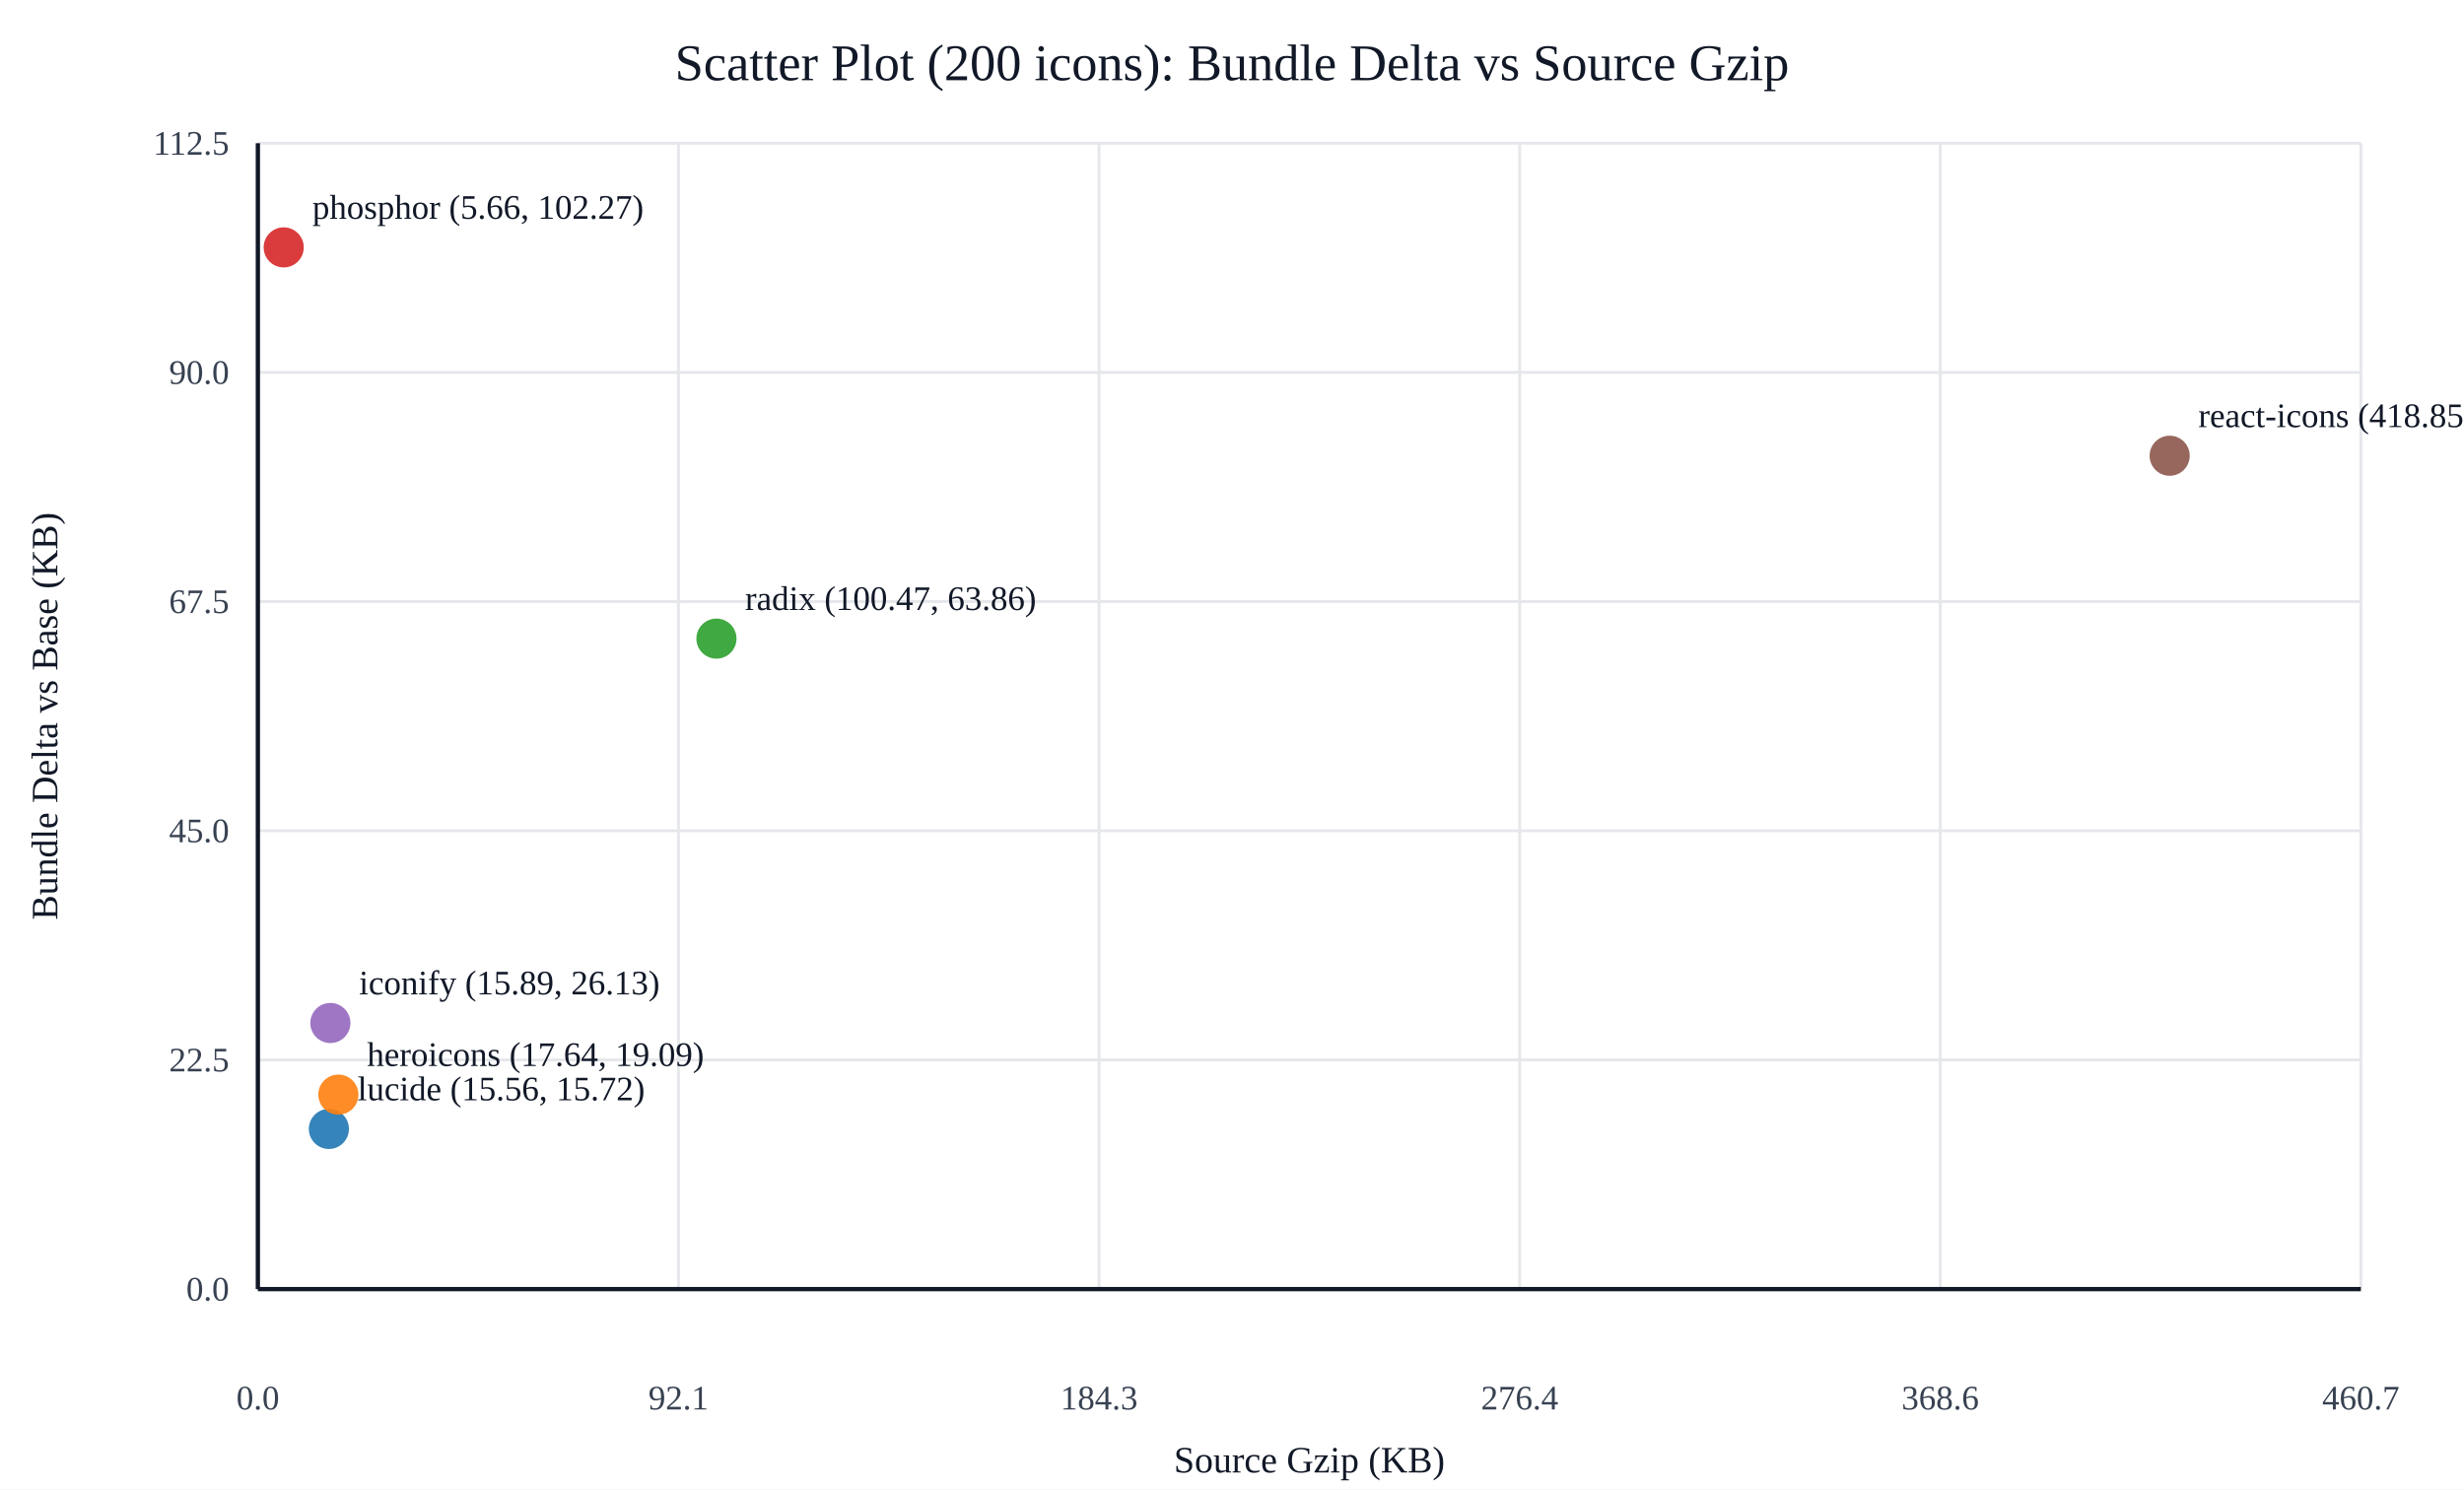
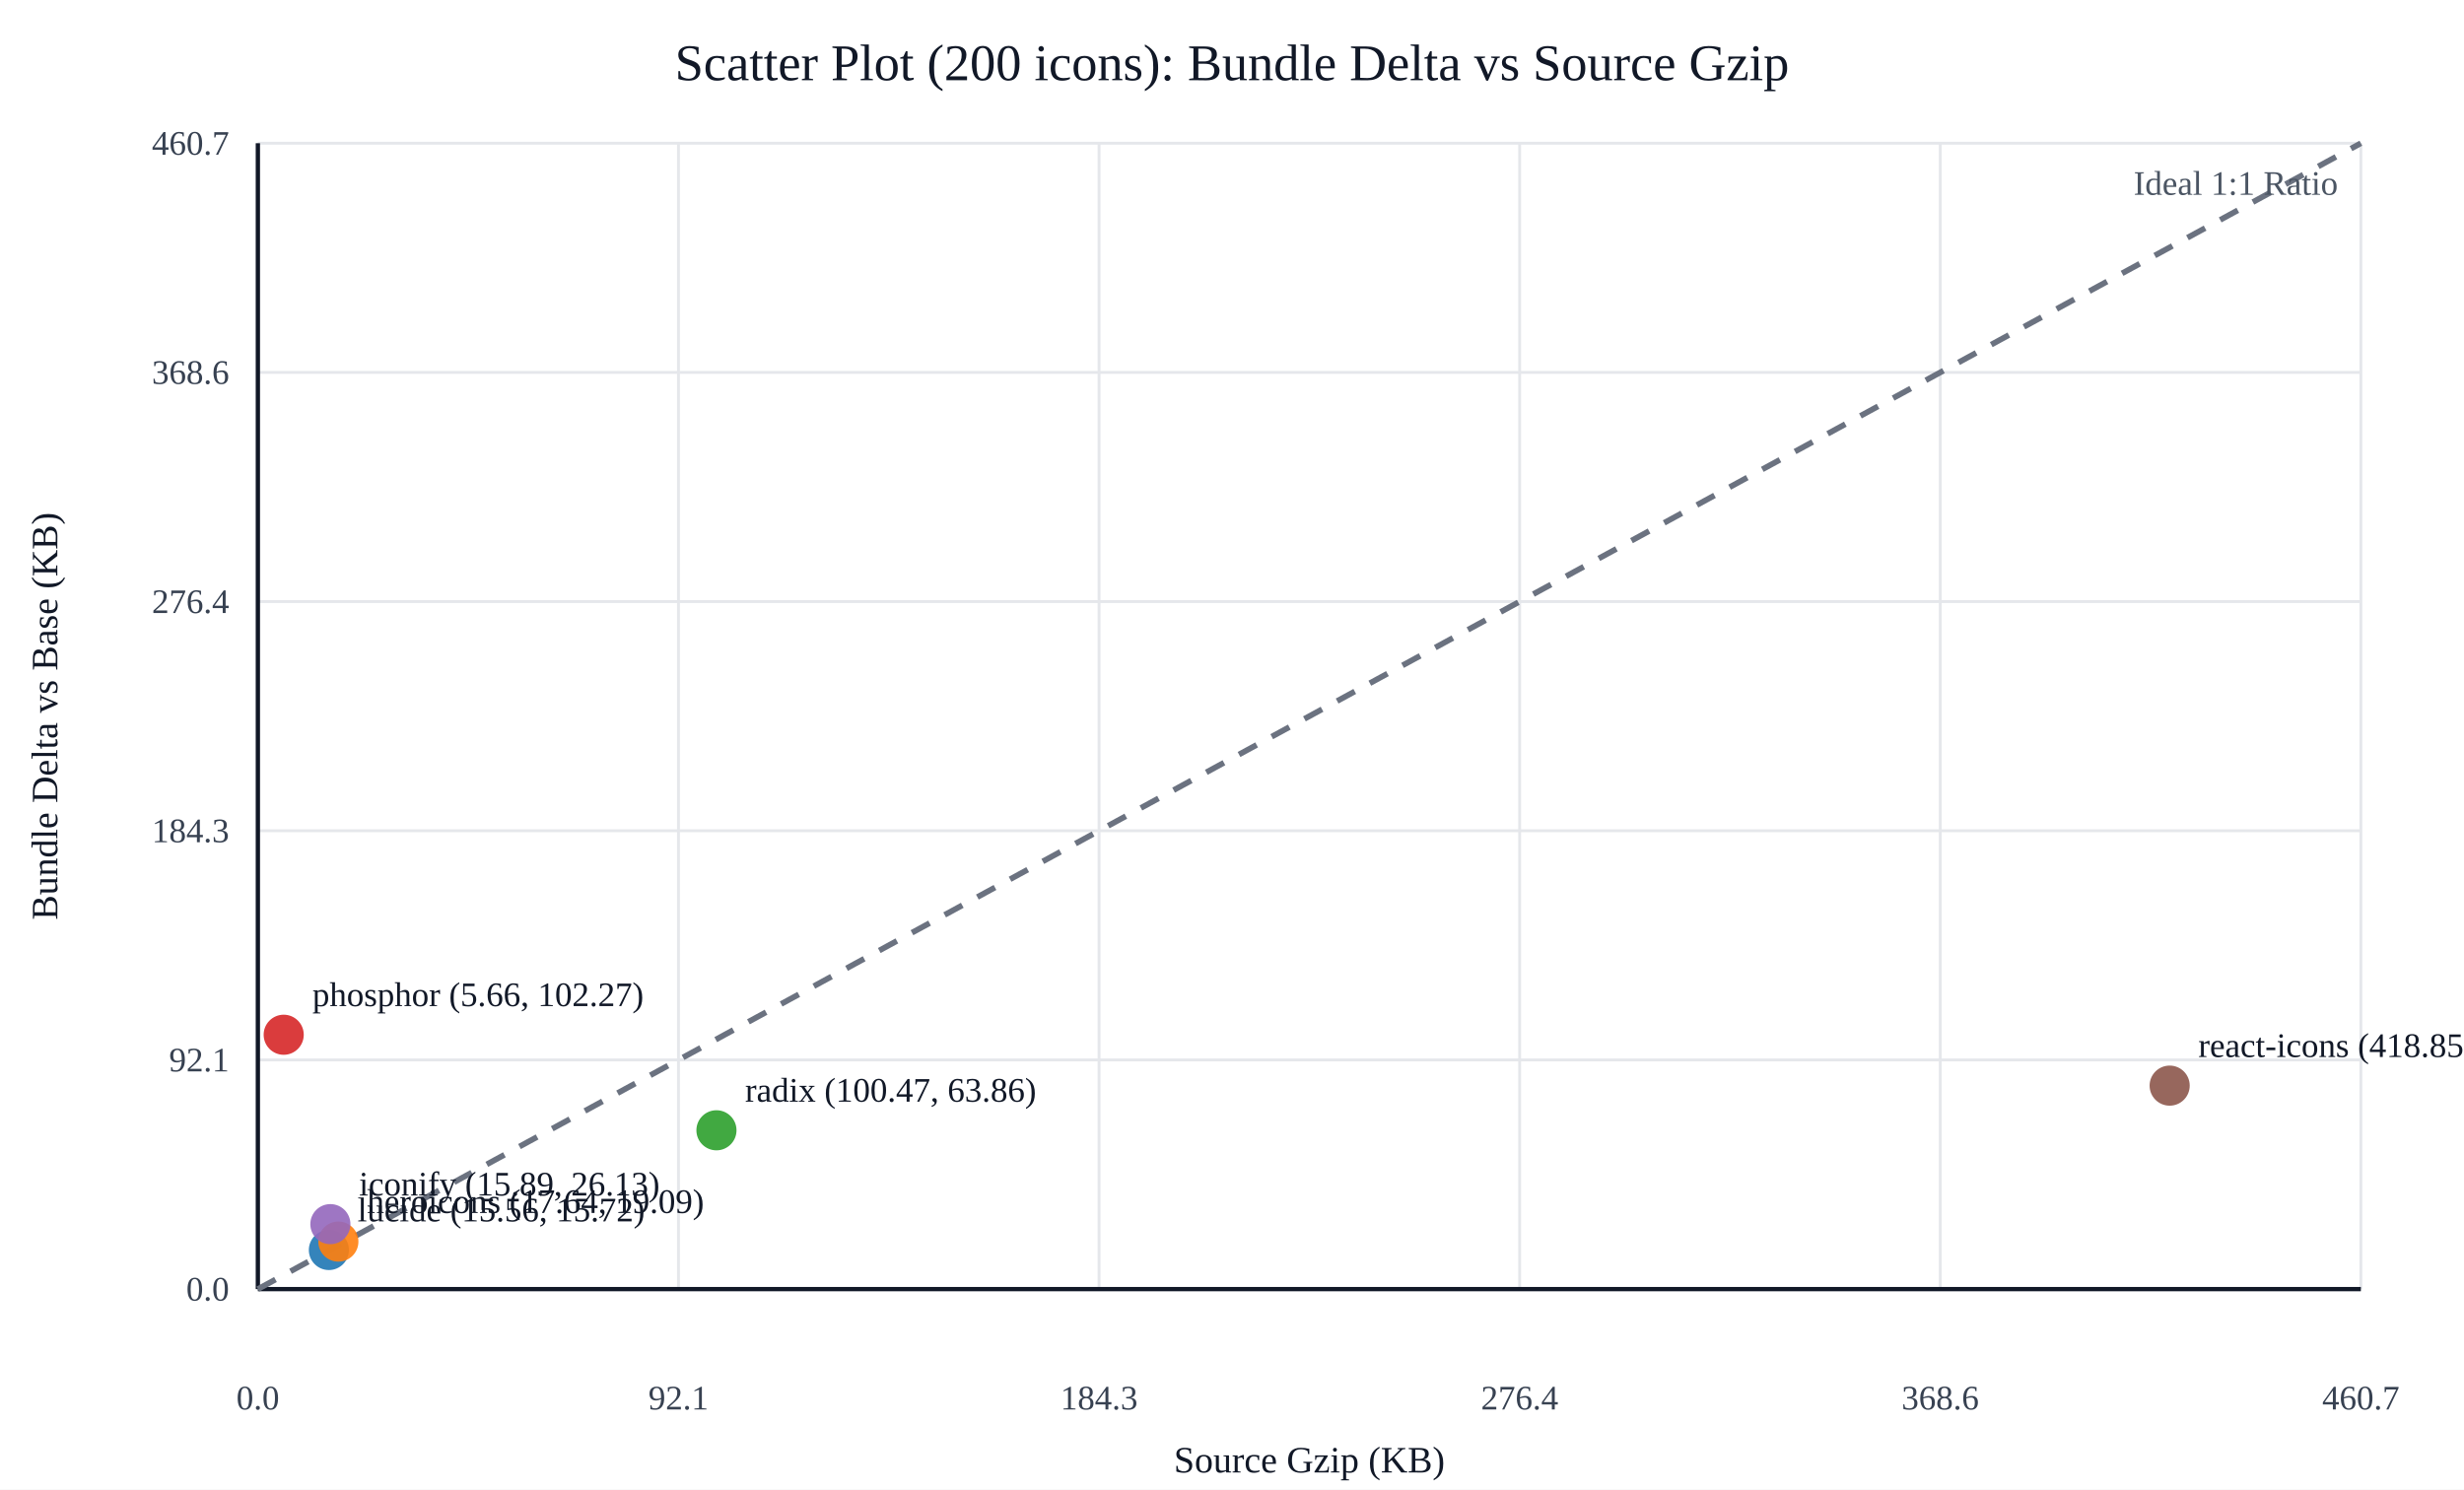
<svg xmlns="http://www.w3.org/2000/svg" width="860" height="520" viewBox="0 0 860 520" role="img" aria-label="Scatter plot for 200 icons">
  <rect x="0" y="0" width="860" height="520" fill="#ffffff" />
  <text x="430" y="28" text-anchor="middle" font-size="18" fill="#111827">Scatter Plot (200 icons): Bundle Delta vs Source Gzip</text>
  <line x1="90.00" y1="50" x2="90.00" y2="450" stroke="#e5e7eb" stroke-width="1" />
  <line x1="236.80" y1="50" x2="236.80" y2="450" stroke="#e5e7eb" stroke-width="1" />
  <line x1="383.60" y1="50" x2="383.60" y2="450" stroke="#e5e7eb" stroke-width="1" />
  <line x1="530.40" y1="50" x2="530.40" y2="450" stroke="#e5e7eb" stroke-width="1" />
  <line x1="677.20" y1="50" x2="677.20" y2="450" stroke="#e5e7eb" stroke-width="1" />
  <line x1="824.00" y1="50" x2="824.00" y2="450" stroke="#e5e7eb" stroke-width="1" />
  <line x1="90" y1="450.00" x2="824" y2="450.00" stroke="#e5e7eb" stroke-width="1" />
  <line x1="90" y1="370.00" x2="824" y2="370.00" stroke="#e5e7eb" stroke-width="1" />
  <line x1="90" y1="290.00" x2="824" y2="290.00" stroke="#e5e7eb" stroke-width="1" />
  <line x1="90" y1="210.00" x2="824" y2="210.00" stroke="#e5e7eb" stroke-width="1" />
  <line x1="90" y1="130.00" x2="824" y2="130.00" stroke="#e5e7eb" stroke-width="1" />
  <line x1="90" y1="50.00" x2="824" y2="50.00" stroke="#e5e7eb" stroke-width="1" />
  <line x1="90" y1="450" x2="824" y2="450" stroke="#111827" stroke-width="1.5" />
  <line x1="90" y1="50" x2="90" y2="450" stroke="#111827" stroke-width="1.5" />
+   <line x1="90.00" y1="450.00" x2="824.00" y2="50.00" stroke="#6b7280" stroke-width="2" stroke-dasharray="7 6" />
+   <text x="816.00" y="68.00" text-anchor="end" font-size="12" fill="#4b5563">Ideal 1:1 Ratio</text>
  <text x="90.00" y="492" text-anchor="middle" font-size="12" fill="#374151">0.0</text>
  <text x="236.80" y="492" text-anchor="middle" font-size="12" fill="#374151">92.1</text>
  <text x="383.60" y="492" text-anchor="middle" font-size="12" fill="#374151">184.3</text>
  <text x="530.40" y="492" text-anchor="middle" font-size="12" fill="#374151">276.4</text>
  <text x="677.20" y="492" text-anchor="middle" font-size="12" fill="#374151">368.6</text>
  <text x="824.00" y="492" text-anchor="middle" font-size="12" fill="#374151">460.7</text>
  <text x="80" y="454.00" text-anchor="end" font-size="12" fill="#374151">0.0</text>
-   <text x="80" y="374.00" text-anchor="end" font-size="12" fill="#374151">22.5</text>
-   <text x="80" y="294.00" text-anchor="end" font-size="12" fill="#374151">45.0</text>
-   <text x="80" y="214.00" text-anchor="end" font-size="12" fill="#374151">67.5</text>
-   <text x="80" y="134.00" text-anchor="end" font-size="12" fill="#374151">90.0</text>
-   <text x="80" y="54.00" text-anchor="end" font-size="12" fill="#374151">112.5</text>
+   <text x="80" y="374.00" text-anchor="end" font-size="12" fill="#374151">92.1</text>
+   <text x="80" y="294.00" text-anchor="end" font-size="12" fill="#374151">184.3</text>
+   <text x="80" y="214.00" text-anchor="end" font-size="12" fill="#374151">276.4</text>
+   <text x="80" y="134.00" text-anchor="end" font-size="12" fill="#374151">368.6</text>
+   <text x="80" y="54.00" text-anchor="end" font-size="12" fill="#374151">460.7</text>
  <text x="457" y="514" text-anchor="middle" font-size="13" fill="#111827">Source Gzip (KB)</text>
  <text x="20" y="250" text-anchor="middle" font-size="13" fill="#111827" transform="rotate(-90 20 250)">Bundle Delta vs Base (KB)</text>
-   <circle cx="114.79" cy="394.09" r="7" fill="#1f77b4" opacity="0.9" />
-   <text x="124.79" y="384.09" font-size="12" fill="#111827">lucide (15.56, 15.72)</text>
-   <circle cx="118.10" cy="382.11" r="7" fill="#ff7f0e" opacity="0.9" />
-   <text x="128.10" y="372.11" font-size="12" fill="#111827">heroicons (17.64, 19.09)</text>
-   <circle cx="250.06" cy="222.93" r="7" fill="#2ca02c" opacity="0.9" />
-   <text x="260.06" y="212.93" font-size="12" fill="#111827">radix (100.47, 63.86)</text>
-   <circle cx="99.02" cy="86.36" r="7" fill="#d62728" opacity="0.9" />
-   <text x="109.02" y="76.36" font-size="12" fill="#111827">phosphor (5.66, 102.27)</text>
-   <circle cx="115.31" cy="357.11" r="7" fill="#9467bd" opacity="0.9" />
-   <text x="125.31" y="347.11" font-size="12" fill="#111827">iconify (15.89, 26.13)</text>
-   <circle cx="757.27" cy="159.09" r="7" fill="#8c564b" opacity="0.9" />
-   <text x="767.27" y="149.09" font-size="12" fill="#111827">react-icons (418.85, 81.82)</text>
+   <circle cx="114.79" cy="436.35" r="7" fill="#1f77b4" opacity="0.9" />
+   <text x="124.79" y="426.35" font-size="12" fill="#111827">lucide (15.56, 15.72)</text>
+   <circle cx="118.10" cy="433.42" r="7" fill="#ff7f0e" opacity="0.9" />
+   <text x="128.10" y="423.42" font-size="12" fill="#111827">heroicons (17.64, 19.09)</text>
+   <circle cx="250.06" cy="394.56" r="7" fill="#2ca02c" opacity="0.9" />
+   <text x="260.06" y="384.56" font-size="12" fill="#111827">radix (100.47, 63.86)</text>
+   <circle cx="99.02" cy="361.21" r="7" fill="#d62728" opacity="0.9" />
+   <text x="109.02" y="351.21" font-size="12" fill="#111827">phosphor (5.66, 102.27)</text>
+   <circle cx="115.31" cy="427.32" r="7" fill="#9467bd" opacity="0.9" />
+   <text x="125.31" y="417.32" font-size="12" fill="#111827">iconify (15.89, 26.13)</text>
+   <circle cx="757.27" cy="378.97" r="7" fill="#8c564b" opacity="0.9" />
+   <text x="767.27" y="368.97" font-size="12" fill="#111827">react-icons (418.85, 81.82)</text>
</svg>
